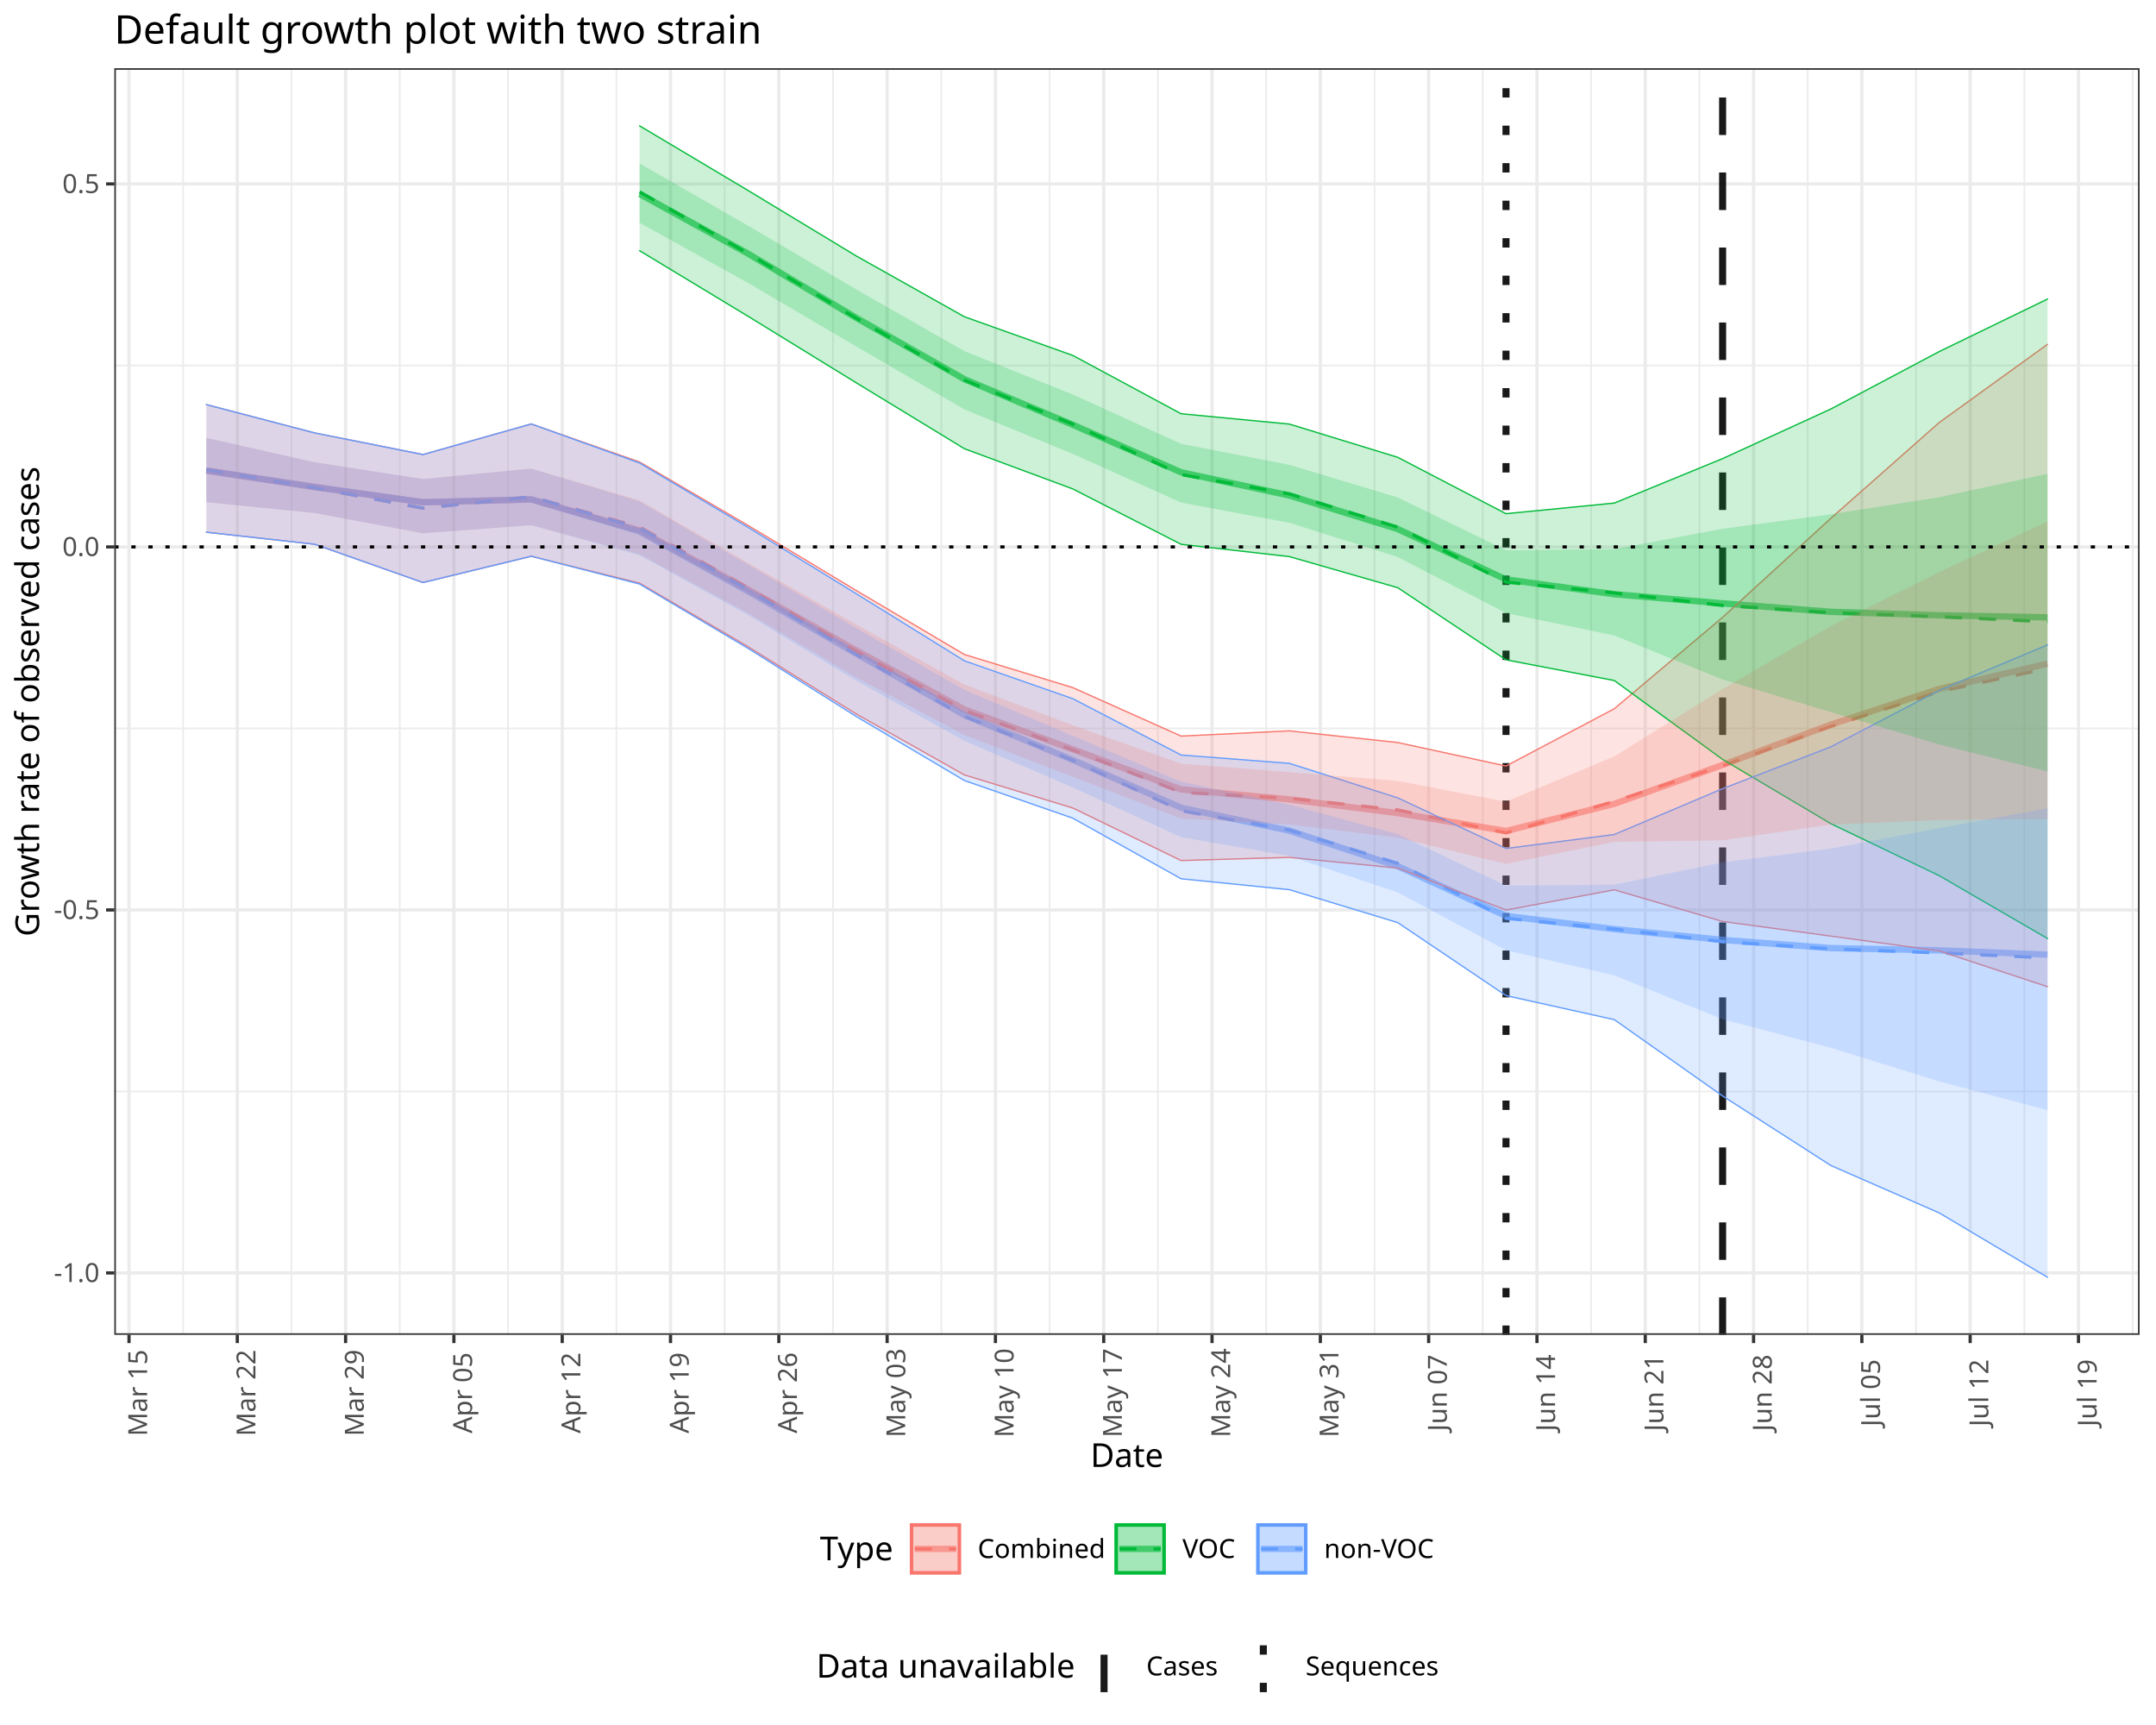
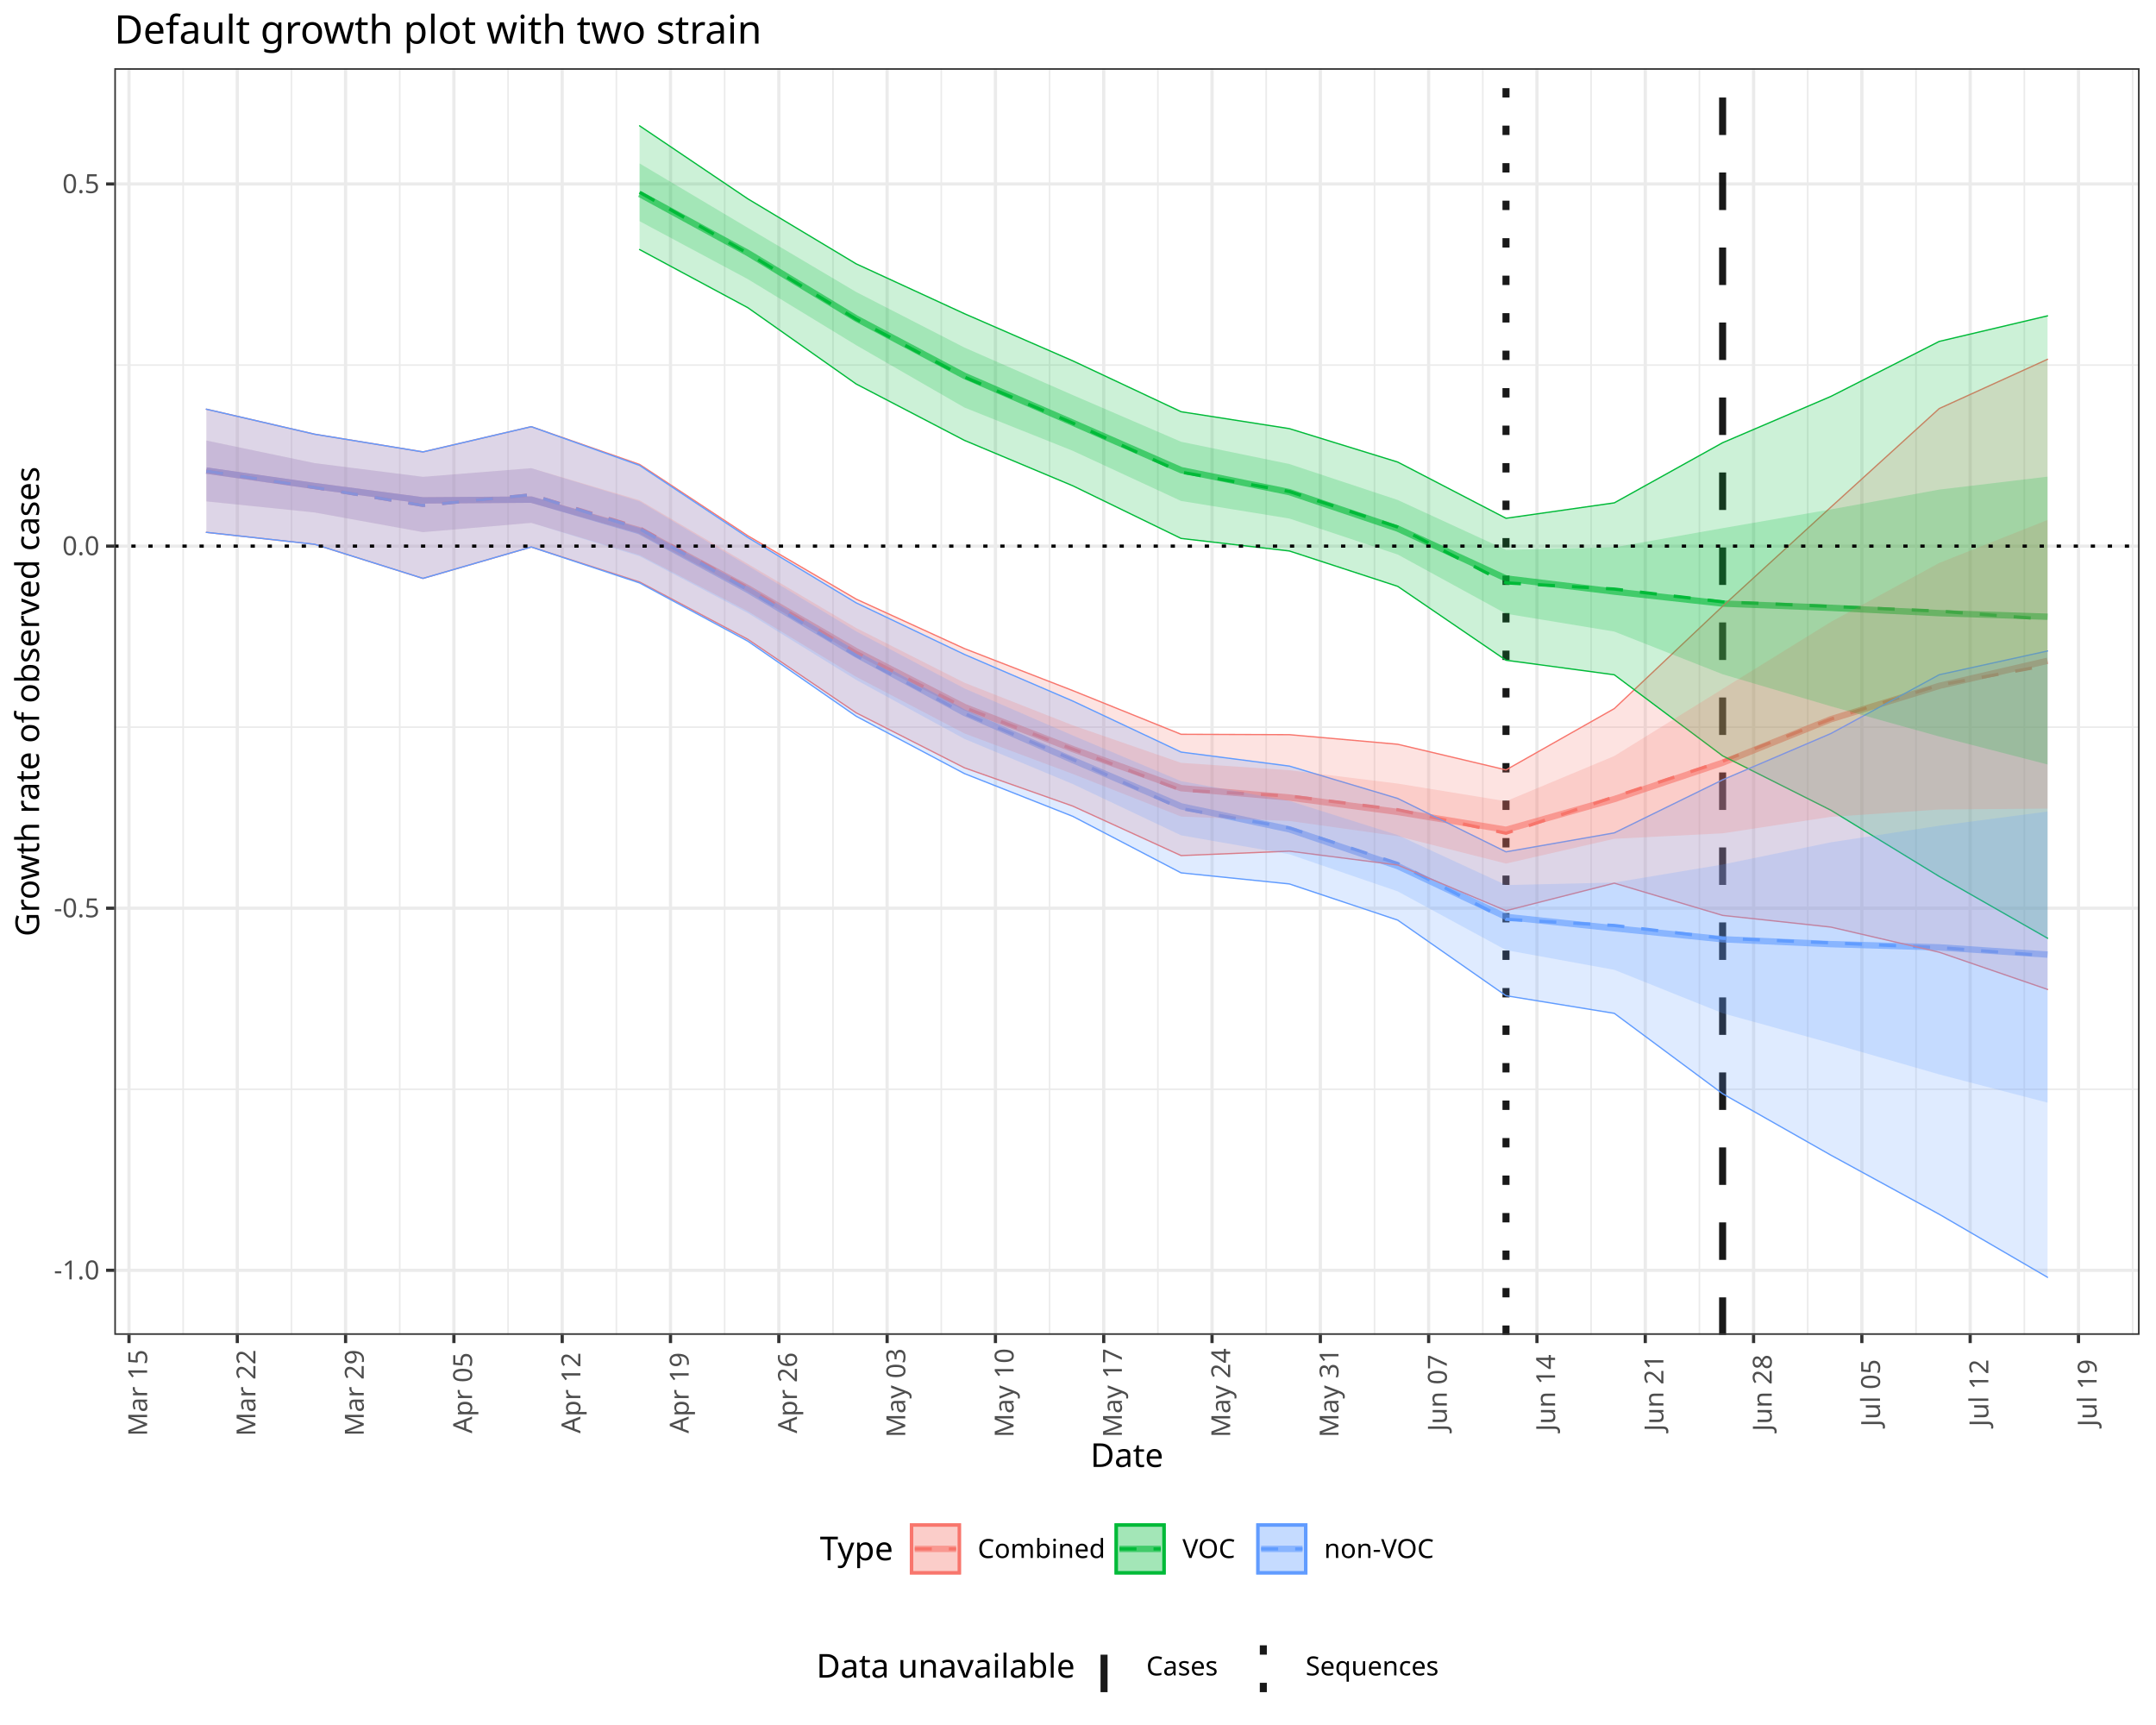
<svg xmlns="http://www.w3.org/2000/svg" class="svglite" data-engine-version="2.0" width="720.00pt" height="576.00pt" viewBox="0 0 720.00 576.00">
  <defs>
    <style type="text/css">
    .svglite line, .svglite polyline, .svglite polygon, .svglite path, .svglite rect, .svglite circle {
      fill: none;
      stroke: #000000;
      stroke-linecap: round;
      stroke-linejoin: round;
      stroke-miterlimit: 10.00;
    }
  </style>
  </defs>
  <rect width="100%" height="100%" style="stroke: none; fill: #FFFFFF;" />
  <defs>
    <clipPath id="cpMC4wMHw3MjAuMDB8MC4wMHw1NzYuMDA=">
      <rect x="0.00" y="0.00" width="720.00" height="576.00" />
    </clipPath>
  </defs>
  <g clip-path="url(#cpMC4wMHw3MjAuMDB8MC4wMHw1NzYuMDA=)">
    <rect x="0.00" y="0.00" width="720.00" height="576.00" style="stroke-width: 1.07; stroke: #FFFFFF; fill: #FFFFFF;" />
  </g>
  <defs>
    <clipPath id="cpMzguMTd8NzE0LjUyfDIyLjc4fDQ0NS43Mw==">
      <rect x="38.17" y="22.78" width="676.35" height="422.95" />
    </clipPath>
  </defs>
  <g clip-path="url(#cpMzguMTd8NzE0LjUyfDIyLjc4fDQ0NS43Mw==)">
    <rect x="38.17" y="22.78" width="676.35" height="422.95" style="stroke-width: 1.07; stroke: none; fill: #FFFFFF;" />
-     <polyline points="38.17,364.45 714.52,364.45 " style="stroke-width: 0.53; stroke: #EBEBEB; stroke-linecap: butt;" />
-     <polyline points="38.17,243.23 714.52,243.23 " style="stroke-width: 0.53; stroke: #EBEBEB; stroke-linecap: butt;" />
-     <polyline points="38.17,122.02 714.52,122.02 " style="stroke-width: 0.53; stroke: #EBEBEB; stroke-linecap: butt;" />
+     <polyline points="38.17,363.72 714.52,363.72 " style="stroke-width: 0.53; stroke: #EBEBEB; stroke-linecap: butt;" />
+     <polyline points="38.17,242.80 714.52,242.80 " style="stroke-width: 0.53; stroke: #EBEBEB; stroke-linecap: butt;" />
+     <polyline points="38.17,121.89 714.52,121.89 " style="stroke-width: 0.53; stroke: #EBEBEB; stroke-linecap: butt;" />
    <polyline points="61.16,445.73 61.16,22.78 " style="stroke-width: 0.53; stroke: #EBEBEB; stroke-linecap: butt;" />
    <polyline points="97.33,445.73 97.33,22.78 " style="stroke-width: 0.53; stroke: #EBEBEB; stroke-linecap: butt;" />
    <polyline points="133.50,445.73 133.50,22.78 " style="stroke-width: 0.53; stroke: #EBEBEB; stroke-linecap: butt;" />
    <polyline points="169.67,445.73 169.67,22.78 " style="stroke-width: 0.53; stroke: #EBEBEB; stroke-linecap: butt;" />
    <polyline points="205.84,445.73 205.84,22.78 " style="stroke-width: 0.53; stroke: #EBEBEB; stroke-linecap: butt;" />
    <polyline points="242.00,445.73 242.00,22.78 " style="stroke-width: 0.53; stroke: #EBEBEB; stroke-linecap: butt;" />
    <polyline points="278.17,445.73 278.17,22.78 " style="stroke-width: 0.53; stroke: #EBEBEB; stroke-linecap: butt;" />
    <polyline points="314.34,445.73 314.34,22.78 " style="stroke-width: 0.53; stroke: #EBEBEB; stroke-linecap: butt;" />
    <polyline points="350.51,445.73 350.51,22.78 " style="stroke-width: 0.53; stroke: #EBEBEB; stroke-linecap: butt;" />
    <polyline points="386.68,445.73 386.68,22.78 " style="stroke-width: 0.53; stroke: #EBEBEB; stroke-linecap: butt;" />
    <polyline points="422.85,445.73 422.85,22.78 " style="stroke-width: 0.53; stroke: #EBEBEB; stroke-linecap: butt;" />
    <polyline points="459.02,445.73 459.02,22.78 " style="stroke-width: 0.53; stroke: #EBEBEB; stroke-linecap: butt;" />
    <polyline points="495.18,445.73 495.18,22.78 " style="stroke-width: 0.53; stroke: #EBEBEB; stroke-linecap: butt;" />
    <polyline points="531.35,445.73 531.35,22.78 " style="stroke-width: 0.53; stroke: #EBEBEB; stroke-linecap: butt;" />
    <polyline points="567.52,445.73 567.52,22.78 " style="stroke-width: 0.53; stroke: #EBEBEB; stroke-linecap: butt;" />
    <polyline points="603.69,445.73 603.69,22.78 " style="stroke-width: 0.53; stroke: #EBEBEB; stroke-linecap: butt;" />
    <polyline points="639.86,445.73 639.86,22.78 " style="stroke-width: 0.53; stroke: #EBEBEB; stroke-linecap: butt;" />
    <polyline points="676.03,445.73 676.03,22.78 " style="stroke-width: 0.53; stroke: #EBEBEB; stroke-linecap: butt;" />
    <polyline points="712.20,445.73 712.20,22.78 " style="stroke-width: 0.53; stroke: #EBEBEB; stroke-linecap: butt;" />
-     <polyline points="38.17,425.05 714.52,425.05 " style="stroke-width: 1.07; stroke: #EBEBEB; stroke-linecap: butt;" />
-     <polyline points="38.17,303.84 714.52,303.84 " style="stroke-width: 1.07; stroke: #EBEBEB; stroke-linecap: butt;" />
-     <polyline points="38.17,182.62 714.52,182.62 " style="stroke-width: 1.07; stroke: #EBEBEB; stroke-linecap: butt;" />
-     <polyline points="38.17,61.41 714.52,61.41 " style="stroke-width: 1.07; stroke: #EBEBEB; stroke-linecap: butt;" />
+     <polyline points="38.17,424.17 714.52,424.17 " style="stroke-width: 1.07; stroke: #EBEBEB; stroke-linecap: butt;" />
+     <polyline points="38.17,303.26 714.52,303.26 " style="stroke-width: 1.07; stroke: #EBEBEB; stroke-linecap: butt;" />
+     <polyline points="38.17,182.35 714.52,182.35 " style="stroke-width: 1.07; stroke: #EBEBEB; stroke-linecap: butt;" />
+     <polyline points="38.17,61.43 714.52,61.43 " style="stroke-width: 1.07; stroke: #EBEBEB; stroke-linecap: butt;" />
    <polyline points="43.08,445.73 43.08,22.78 " style="stroke-width: 1.07; stroke: #EBEBEB; stroke-linecap: butt;" />
    <polyline points="79.25,445.73 79.25,22.78 " style="stroke-width: 1.07; stroke: #EBEBEB; stroke-linecap: butt;" />
    <polyline points="115.41,445.73 115.41,22.78 " style="stroke-width: 1.07; stroke: #EBEBEB; stroke-linecap: butt;" />
    <polyline points="151.58,445.73 151.58,22.78 " style="stroke-width: 1.07; stroke: #EBEBEB; stroke-linecap: butt;" />
    <polyline points="187.75,445.73 187.75,22.78 " style="stroke-width: 1.07; stroke: #EBEBEB; stroke-linecap: butt;" />
    <polyline points="223.92,445.73 223.92,22.78 " style="stroke-width: 1.07; stroke: #EBEBEB; stroke-linecap: butt;" />
    <polyline points="260.09,445.73 260.09,22.78 " style="stroke-width: 1.07; stroke: #EBEBEB; stroke-linecap: butt;" />
    <polyline points="296.26,445.73 296.26,22.78 " style="stroke-width: 1.07; stroke: #EBEBEB; stroke-linecap: butt;" />
    <polyline points="332.43,445.73 332.43,22.78 " style="stroke-width: 1.07; stroke: #EBEBEB; stroke-linecap: butt;" />
    <polyline points="368.59,445.73 368.59,22.78 " style="stroke-width: 1.07; stroke: #EBEBEB; stroke-linecap: butt;" />
    <polyline points="404.76,445.73 404.76,22.78 " style="stroke-width: 1.07; stroke: #EBEBEB; stroke-linecap: butt;" />
    <polyline points="440.93,445.73 440.93,22.78 " style="stroke-width: 1.07; stroke: #EBEBEB; stroke-linecap: butt;" />
    <polyline points="477.10,445.73 477.10,22.78 " style="stroke-width: 1.07; stroke: #EBEBEB; stroke-linecap: butt;" />
    <polyline points="513.27,445.73 513.27,22.78 " style="stroke-width: 1.07; stroke: #EBEBEB; stroke-linecap: butt;" />
    <polyline points="549.44,445.73 549.44,22.78 " style="stroke-width: 1.07; stroke: #EBEBEB; stroke-linecap: butt;" />
    <polyline points="585.61,445.73 585.61,22.78 " style="stroke-width: 1.07; stroke: #EBEBEB; stroke-linecap: butt;" />
    <polyline points="621.77,445.73 621.77,22.78 " style="stroke-width: 1.07; stroke: #EBEBEB; stroke-linecap: butt;" />
    <polyline points="657.94,445.73 657.94,22.78 " style="stroke-width: 1.07; stroke: #EBEBEB; stroke-linecap: butt;" />
    <polyline points="694.11,445.73 694.11,22.78 " style="stroke-width: 1.07; stroke: #EBEBEB; stroke-linecap: butt;" />
    <line x1="575.27" y1="445.73" x2="575.27" y2="22.78" style="stroke-width: 2.35; stroke: #000000; stroke-opacity: 0.90; stroke-dasharray: 12.52,12.52; stroke-linecap: butt;" />
    <line x1="502.93" y1="445.73" x2="502.93" y2="22.78" style="stroke-width: 2.35; stroke: #000000; stroke-opacity: 0.90; stroke-dasharray: 3.13,9.39; stroke-linecap: butt;" />
-     <polyline points="68.91,157.14 105.08,162.62 141.25,167.72 177.42,166.75 213.59,177.13 249.75,196.79 285.92,217.15 322.09,236.90 358.26,250.22 394.43,263.60 430.60,266.93 466.77,271.51 502.93,277.48 539.10,268.42 575.27,255.42 611.44,241.95 647.61,230.04 683.78,221.61 " style="stroke-width: 2.13; stroke: #F8766D; stroke-opacity: 0.60; stroke-linecap: butt;" />
-     <polyline points="213.59,64.76 249.75,84.67 285.92,106.12 322.09,126.63 358.26,141.85 394.43,157.71 430.60,165.45 466.77,176.65 502.93,193.48 539.10,198.43 575.27,201.47 611.44,204.30 647.61,205.46 683.78,206.15 " style="stroke-width: 2.13; stroke: #00BA38; stroke-opacity: 0.60; stroke-linecap: butt;" />
-     <polyline points="68.91,157.14 105.08,162.62 141.25,167.72 177.42,166.75 213.59,177.47 249.75,197.41 285.92,218.26 322.09,238.81 358.26,253.76 394.43,269.71 430.60,277.39 466.77,289.24 502.93,305.85 539.10,310.25 575.27,313.85 611.44,316.59 647.61,317.33 683.78,318.77 " style="stroke-width: 2.13; stroke: #619CFF; stroke-opacity: 0.60; stroke-linecap: butt;" />
-     <polyline points="68.91,156.86 105.08,162.89 141.25,169.67 177.42,165.89 213.59,176.00 249.75,196.27 285.92,217.42 322.09,237.25 358.26,250.42 394.43,264.59 430.60,266.56 466.77,270.45 502.93,278.11 539.10,267.60 575.27,255.71 611.44,242.54 647.61,230.96 683.78,223.20 " style="stroke-width: 1.07; stroke: #F8766D; stroke-dasharray: 5.69,5.69; stroke-linecap: butt;" />
-     <polyline points="213.59,64.08 249.75,84.62 285.92,106.25 322.09,126.95 358.26,141.64 394.43,158.47 430.60,164.93 466.77,176.03 502.93,194.39 539.10,197.99 575.27,202.17 611.44,204.58 647.61,205.93 683.78,207.61 " style="stroke-width: 1.07; stroke: #00BA38; stroke-dasharray: 5.69,5.69; stroke-linecap: butt;" />
-     <polyline points="68.91,156.86 105.08,162.89 141.25,169.67 177.42,165.89 213.59,176.33 249.75,196.88 285.92,218.51 322.09,239.20 358.26,253.90 394.43,270.72 430.60,277.18 466.77,288.29 502.93,306.64 539.10,310.24 575.27,314.43 611.44,316.84 647.61,318.19 683.78,319.87 " style="stroke-width: 1.07; stroke: #619CFF; stroke-dasharray: 5.69,5.69; stroke-linecap: butt;" />
-     <polygon points="68.91,135.10 105.08,144.56 141.25,151.78 177.42,141.56 213.59,154.27 249.75,175.41 285.92,197.17 322.09,218.56 358.26,229.60 394.43,245.79 430.60,244.05 466.77,247.94 502.93,255.78 539.10,236.65 575.27,206.13 611.44,173.05 647.61,141.08 683.78,114.96 683.78,329.47 647.61,317.53 611.44,312.58 575.27,307.69 539.10,297.12 502.93,303.88 466.77,289.87 430.60,286.29 394.43,287.34 358.26,269.81 322.09,258.77 285.92,238.39 249.75,215.90 213.59,194.72 177.42,185.74 141.25,194.52 105.08,181.73 68.91,177.72 " style="stroke-width: 0.00; stroke: none; fill: #F8766D; fill-opacity: 0.20;" />
-     <polyline points="68.91,135.10 105.08,144.56 141.25,151.78 177.42,141.56 213.59,154.27 249.75,175.41 285.92,197.17 322.09,218.56 358.26,229.60 394.43,245.79 430.60,244.05 466.77,247.94 502.93,255.78 539.10,236.65 575.27,206.13 611.44,173.05 647.61,141.08 683.78,114.96 " style="stroke-width: 0.43; stroke: #F8766D;" />
-     <polyline points="683.78,329.47 647.61,317.53 611.44,312.58 575.27,307.69 539.10,297.12 502.93,303.88 466.77,289.87 430.60,286.29 394.43,287.34 358.26,269.81 322.09,258.77 285.92,238.39 249.75,215.90 213.59,194.72 177.42,185.74 141.25,194.52 105.08,181.73 68.91,177.72 " style="stroke-width: 0.43; stroke: #F8766D;" />
-     <polygon points="213.59,42.01 249.75,63.56 285.92,85.45 322.09,105.78 358.26,118.68 394.43,138.15 430.60,141.61 466.77,152.70 502.93,171.53 539.10,167.98 575.27,153.13 611.44,136.56 647.61,117.39 683.78,99.85 683.78,313.39 647.61,292.40 611.44,275.05 575.27,253.58 539.10,227.24 502.93,220.33 466.77,196.24 430.60,185.86 394.43,181.75 358.26,163.26 322.09,149.84 285.92,127.80 249.75,105.57 213.59,83.71 " style="stroke-width: 0.00; stroke: none; fill: #00BA38; fill-opacity: 0.20;" />
-     <polyline points="213.59,42.01 249.75,63.56 285.92,85.45 322.09,105.78 358.26,118.68 394.43,138.15 430.60,141.61 466.77,152.70 502.93,171.53 539.10,167.98 575.27,153.13 611.44,136.56 647.61,117.39 683.78,99.85 " style="stroke-width: 0.43; stroke: #00BA38;" />
-     <polyline points="683.78,313.39 647.61,292.40 611.44,275.05 575.27,253.58 539.10,227.24 502.93,220.33 466.77,196.24 430.60,185.86 394.43,181.75 358.26,163.26 322.09,149.84 285.92,127.80 249.75,105.57 213.59,83.71 " style="stroke-width: 0.43; stroke: #00BA38;" />
-     <polygon points="68.91,135.10 105.08,144.56 141.25,151.78 177.42,141.56 213.59,154.61 249.75,176.05 285.92,198.24 322.09,220.67 358.26,233.30 394.43,252.11 430.60,254.90 466.77,266.42 502.93,283.32 539.10,278.65 575.27,263.35 611.44,249.37 647.61,230.50 683.78,215.33 683.78,426.51 647.61,405.01 611.44,389.19 575.27,365.96 539.10,340.48 502.93,332.44 466.77,308.07 430.60,297.08 394.43,293.43 358.26,273.20 322.09,260.64 285.92,239.23 249.75,216.45 213.59,195.02 177.42,185.74 141.25,194.52 105.08,181.73 68.91,177.72 " style="stroke-width: 0.00; stroke: none; fill: #619CFF; fill-opacity: 0.20;" />
-     <polyline points="68.91,135.10 105.08,144.56 141.25,151.78 177.42,141.56 213.59,154.61 249.75,176.05 285.92,198.24 322.09,220.67 358.26,233.30 394.43,252.11 430.60,254.90 466.77,266.42 502.93,283.32 539.10,278.65 575.27,263.35 611.44,249.37 647.61,230.50 683.78,215.33 " style="stroke-width: 0.43; stroke: #619CFF;" />
-     <polyline points="683.78,426.51 647.61,405.01 611.44,389.19 575.27,365.96 539.10,340.48 502.93,332.44 466.77,308.07 430.60,297.08 394.43,293.43 358.26,273.20 322.09,260.64 285.92,239.23 249.75,216.45 213.59,195.02 177.42,185.74 141.25,194.52 105.08,181.73 68.91,177.72 " style="stroke-width: 0.43; stroke: #619CFF;" />
-     <polygon points="68.91,146.19 105.08,154.36 141.25,159.94 177.42,156.45 213.59,167.07 249.75,187.90 285.92,208.52 322.09,228.58 358.26,242.16 394.43,254.98 430.60,257.82 466.77,260.77 502.93,267.70 539.10,252.58 575.27,230.08 611.44,209.03 647.61,191.03 683.78,174.06 683.78,273.52 647.61,273.80 611.44,275.34 575.27,280.60 539.10,281.11 502.93,288.47 466.77,279.74 430.60,275.30 394.43,273.37 358.26,259.40 322.09,245.47 285.92,226.22 249.75,204.74 213.59,185.09 177.42,175.39 141.25,178.08 105.08,171.31 68.91,167.69 " style="stroke-width: 0.00; stroke: none; fill: #F8766D; fill-opacity: 0.20;" />
-     <polyline points="68.91,146.19 105.08,154.36 141.25,159.94 177.42,156.45 213.59,167.07 249.75,187.90 285.92,208.52 322.09,228.58 358.26,242.16 394.43,254.98 430.60,257.82 466.77,260.77 502.93,267.70 539.10,252.58 575.27,230.08 611.44,209.03 647.61,191.03 683.78,174.06 " style="stroke-width: 1.07; stroke: none;" />
-     <polyline points="683.78,273.52 647.61,273.80 611.44,275.34 575.27,280.60 539.10,281.11 502.93,288.47 466.77,279.74 430.60,275.30 394.43,273.37 358.26,259.40 322.09,245.47 285.92,226.22 249.75,204.74 213.59,185.09 177.42,175.39 141.25,178.08 105.08,171.31 68.91,167.69 " style="stroke-width: 1.07; stroke: none;" />
-     <polygon points="213.59,54.59 249.75,75.32 285.92,96.64 322.09,117.26 358.26,131.74 394.43,148.21 430.60,155.22 466.77,166.11 502.93,183.72 539.10,183.39 575.27,176.55 611.44,171.73 647.61,166.03 683.78,158.23 683.78,257.60 647.61,248.60 611.44,237.80 575.27,226.89 539.10,212.18 502.93,204.71 466.77,185.99 430.60,174.56 394.43,167.80 358.26,151.55 322.09,136.70 285.92,115.67 249.75,94.43 213.59,74.39 " style="stroke-width: 0.00; stroke: none; fill: #00BA38; fill-opacity: 0.20;" />
-     <polyline points="213.59,54.59 249.75,75.32 285.92,96.64 322.09,117.26 358.26,131.74 394.43,148.21 430.60,155.22 466.77,166.11 502.93,183.72 539.10,183.39 575.27,176.55 611.44,171.73 647.61,166.03 683.78,158.23 " style="stroke-width: 1.07; stroke: none;" />
-     <polyline points="683.78,257.60 647.61,248.60 611.44,237.80 575.27,226.89 539.10,212.18 502.93,204.71 466.77,185.99 430.60,174.56 394.43,167.80 358.26,151.55 322.09,136.70 285.92,115.67 249.75,94.43 213.59,74.39 " style="stroke-width: 1.07; stroke: none;" />
-     <polygon points="68.91,146.19 105.08,154.36 141.25,159.94 177.42,156.45 213.59,167.44 249.75,188.50 285.92,209.73 322.09,230.37 358.26,245.67 394.43,261.02 430.60,268.71 466.77,278.51 502.93,295.70 539.10,295.40 575.27,287.94 611.44,283.32 647.61,276.53 683.78,269.86 683.78,370.69 647.61,361.08 611.44,349.87 575.27,340.32 539.10,325.67 502.93,317.28 466.77,297.97 430.60,285.85 394.43,279.56 358.26,262.98 322.09,247.41 285.92,227.29 249.75,205.35 213.59,185.43 177.42,175.39 141.25,178.08 105.08,171.31 68.91,167.69 " style="stroke-width: 0.00; stroke: none; fill: #619CFF; fill-opacity: 0.20;" />
-     <polyline points="68.91,146.19 105.08,154.36 141.25,159.94 177.42,156.45 213.59,167.44 249.75,188.50 285.92,209.73 322.09,230.37 358.26,245.67 394.43,261.02 430.60,268.71 466.77,278.51 502.93,295.70 539.10,295.40 575.27,287.94 611.44,283.32 647.61,276.53 683.78,269.86 " style="stroke-width: 1.07; stroke: none;" />
-     <polyline points="683.78,370.69 647.61,361.08 611.44,349.87 575.27,340.32 539.10,325.67 502.93,317.28 466.77,297.97 430.60,285.85 394.43,279.56 358.26,262.98 322.09,247.41 285.92,227.29 249.75,205.35 213.59,185.43 177.42,175.39 141.25,178.08 105.08,171.31 68.91,167.69 " style="stroke-width: 1.07; stroke: none;" />
-     <line x1="38.17" y1="182.62" x2="714.52" y2="182.62" style="stroke-width: 1.07; stroke-dasharray: 1.42,4.27; stroke-linecap: butt;" />
+     <polyline points="68.91,157.13 105.08,162.30 141.25,167.09 177.42,166.83 213.59,177.05 249.75,196.40 285.92,217.47 322.09,236.08 358.26,250.13 394.43,263.18 430.60,266.31 466.77,271.12 502.93,277.08 539.10,266.83 575.27,254.68 611.44,240.14 647.61,229.02 683.78,220.64 " style="stroke-width: 2.13; stroke: #F8766D; stroke-opacity: 0.60; stroke-linecap: butt;" />
+     <polyline points="213.59,64.77 249.75,84.47 285.92,106.34 322.09,125.50 358.26,141.15 394.43,156.98 430.60,164.32 466.77,176.50 502.93,193.16 539.10,197.55 575.27,201.54 611.44,202.96 647.61,204.74 683.78,205.93 " style="stroke-width: 2.13; stroke: #00BA38; stroke-opacity: 0.60; stroke-linecap: butt;" />
+     <polyline points="68.91,157.13 105.08,162.30 141.25,167.09 177.42,166.83 213.59,177.37 249.75,196.99 285.92,218.50 322.09,238.03 358.26,253.79 394.43,269.25 430.60,276.93 466.77,289.19 502.93,306.16 539.10,309.97 575.27,313.63 611.44,315.26 647.61,316.34 683.78,318.75 " style="stroke-width: 2.13; stroke: #619CFF; stroke-opacity: 0.60; stroke-linecap: butt;" />
+     <polyline points="68.91,157.30 105.08,162.76 141.25,168.75 177.42,165.24 213.59,176.21 249.75,196.34 285.92,217.82 322.09,236.29 358.26,250.14 394.43,263.84 430.60,265.79 466.77,270.38 502.93,278.24 539.10,266.07 575.27,254.18 611.44,240.10 647.61,228.77 683.78,222.11 " style="stroke-width: 1.07; stroke: #F8766D; stroke-dasharray: 5.69,5.69; stroke-linecap: butt;" />
+     <polyline points="213.59,64.21 249.75,84.60 285.92,106.57 322.09,125.89 358.26,141.28 394.43,157.65 430.60,164.13 466.77,175.99 502.93,194.63 539.10,196.69 575.27,200.97 611.44,202.50 647.61,204.07 683.78,206.78 " style="stroke-width: 1.07; stroke: #00BA38; stroke-dasharray: 5.69,5.69; stroke-linecap: butt;" />
+     <polyline points="68.91,157.30 105.08,162.76 141.25,168.75 177.42,165.24 213.59,176.55 249.75,196.94 285.92,218.91 322.09,238.24 358.26,253.63 394.43,269.99 430.60,276.47 466.77,288.33 502.93,306.97 539.10,309.03 575.27,313.31 611.44,314.84 647.61,316.41 683.78,319.12 " style="stroke-width: 1.07; stroke: #619CFF; stroke-dasharray: 5.69,5.69; stroke-linecap: butt;" />
+     <polygon points="68.91,136.63 105.08,144.99 141.25,150.90 177.42,142.47 213.59,155.08 249.75,178.91 285.92,200.05 322.09,216.58 358.26,230.60 394.43,245.19 430.60,245.32 466.77,248.52 502.93,257.08 539.10,236.61 575.27,202.43 611.44,169.33 647.61,136.42 683.78,119.97 683.78,330.38 647.61,317.96 611.44,309.57 575.27,305.66 539.10,294.90 502.93,304.09 466.77,288.85 430.60,284.21 394.43,285.69 358.26,269.17 322.09,256.39 285.92,238.02 249.75,213.48 213.59,194.33 177.42,182.65 141.25,193.14 105.08,181.75 68.91,177.76 " style="stroke-width: 0.00; stroke: none; fill: #F8766D; fill-opacity: 0.20;" />
+     <polyline points="68.91,136.63 105.08,144.99 141.25,150.90 177.42,142.47 213.59,155.08 249.75,178.91 285.92,200.05 322.09,216.58 358.26,230.60 394.43,245.19 430.60,245.32 466.77,248.52 502.93,257.08 539.10,236.61 575.27,202.43 611.44,169.33 647.61,136.42 683.78,119.97 " style="stroke-width: 0.43; stroke: #F8766D;" />
+     <polyline points="683.78,330.38 647.61,317.96 611.44,309.57 575.27,305.66 539.10,294.90 502.93,304.09 466.77,288.85 430.60,284.21 394.43,285.69 358.26,269.17 322.09,256.39 285.92,238.02 249.75,213.48 213.59,194.33 177.42,182.65 141.25,193.14 105.08,181.75 68.91,177.76 " style="stroke-width: 0.43; stroke: #F8766D;" />
+     <polygon points="213.59,42.01 249.75,66.40 285.92,88.10 322.09,104.75 358.26,120.49 394.43,137.48 430.60,143.13 466.77,154.29 502.93,173.06 539.10,167.91 575.27,147.83 611.44,132.36 647.61,114.00 683.78,105.46 683.78,313.29 647.61,292.65 611.44,270.55 575.27,252.38 539.10,225.32 502.93,220.46 466.77,195.79 430.60,183.98 394.43,179.79 358.26,162.21 322.09,147.05 285.92,128.22 249.75,102.75 213.59,83.33 " style="stroke-width: 0.00; stroke: none; fill: #00BA38; fill-opacity: 0.20;" />
+     <polyline points="213.59,42.01 249.75,66.40 285.92,88.10 322.09,104.75 358.26,120.49 394.43,137.48 430.60,143.13 466.77,154.29 502.93,173.06 539.10,167.91 575.27,147.83 611.44,132.36 647.61,114.00 683.78,105.46 " style="stroke-width: 0.43; stroke: #00BA38;" />
+     <polyline points="683.78,313.29 647.61,292.65 611.44,270.55 575.27,252.38 539.10,225.32 502.93,220.46 466.77,195.79 430.60,183.98 394.43,179.79 358.26,162.21 322.09,147.05 285.92,128.22 249.75,102.75 213.59,83.33 " style="stroke-width: 0.43; stroke: #00BA38;" />
+     <polygon points="68.91,136.63 105.08,144.99 141.25,150.90 177.42,142.47 213.59,155.41 249.75,179.48 285.92,201.30 322.09,218.53 358.26,234.09 394.43,251.13 430.60,255.81 466.77,266.61 502.93,284.44 539.10,278.11 575.27,260.39 611.44,244.93 647.61,225.30 683.78,217.37 683.78,426.51 647.61,405.46 611.44,385.73 575.27,365.21 539.10,338.37 502.93,332.48 466.77,307.24 430.60,295.16 394.43,291.46 358.26,272.59 322.09,258.32 285.92,239.16 249.75,214.10 213.59,194.65 177.42,182.65 141.25,193.14 105.08,181.75 68.91,177.76 " style="stroke-width: 0.00; stroke: none; fill: #619CFF; fill-opacity: 0.20;" />
+     <polyline points="68.91,136.63 105.08,144.99 141.25,150.90 177.42,142.47 213.59,155.41 249.75,179.48 285.92,201.30 322.09,218.53 358.26,234.09 394.43,251.13 430.60,255.81 466.77,266.61 502.93,284.44 539.10,278.11 575.27,260.39 611.44,244.93 647.61,225.30 683.78,217.37 " style="stroke-width: 0.43; stroke: #619CFF;" />
+     <polyline points="683.78,426.51 647.61,405.46 611.44,385.73 575.27,365.21 539.10,338.37 502.93,332.48 466.77,307.24 430.60,295.16 394.43,291.46 358.26,272.59 322.09,258.32 285.92,239.16 249.75,214.10 213.59,194.65 177.42,182.65 141.25,193.14 105.08,181.75 68.91,177.76 " style="stroke-width: 0.43; stroke: #619CFF;" />
+     <polygon points="68.91,147.10 105.08,154.65 141.25,159.22 177.42,156.33 213.59,167.04 249.75,188.29 285.92,209.69 322.09,227.97 358.26,242.19 394.43,254.72 430.60,257.19 466.77,261.65 502.93,267.54 539.10,252.44 575.27,230.03 611.44,207.64 647.61,187.97 683.78,173.62 683.78,270.00 647.61,270.31 611.44,272.75 575.27,278.26 539.10,280.08 502.93,288.36 466.77,279.21 430.60,274.14 394.43,272.66 358.26,258.44 322.09,244.92 285.92,225.99 249.75,204.13 213.59,185.38 177.42,174.59 141.25,177.69 105.08,171.12 68.91,167.42 " style="stroke-width: 0.00; stroke: none; fill: #F8766D; fill-opacity: 0.20;" />
+     <polyline points="68.91,147.10 105.08,154.65 141.25,159.22 177.42,156.33 213.59,167.04 249.75,188.29 285.92,209.69 322.09,227.97 358.26,242.19 394.43,254.72 430.60,257.19 466.77,261.65 502.93,267.54 539.10,252.44 575.27,230.03 611.44,207.64 647.61,187.97 683.78,173.62 " style="stroke-width: 1.07; stroke: none;" />
+     <polyline points="683.78,270.00 647.61,270.31 611.44,272.75 575.27,278.26 539.10,280.08 502.93,288.36 466.77,279.21 430.60,274.14 394.43,272.66 358.26,258.44 322.09,244.92 285.92,225.99 249.75,204.13 213.59,185.38 177.42,174.59 141.25,177.69 105.08,171.12 68.91,167.42 " style="stroke-width: 1.07; stroke: none;" />
+     <polygon points="213.59,54.57 249.75,76.08 285.92,97.50 322.09,116.06 358.26,131.92 394.43,147.51 430.60,154.95 466.77,166.95 502.93,183.59 539.10,182.75 575.27,176.36 611.44,170.09 647.61,163.48 683.78,159.16 683.78,255.27 647.61,245.93 611.44,235.84 575.27,225.14 539.10,210.89 502.93,204.93 466.77,185.16 430.60,173.15 394.43,167.28 358.26,150.53 322.09,136.09 285.92,115.26 249.75,93.21 213.59,73.86 " style="stroke-width: 0.00; stroke: none; fill: #00BA38; fill-opacity: 0.20;" />
+     <polyline points="213.59,54.57 249.75,76.08 285.92,97.50 322.09,116.06 358.26,131.92 394.43,147.51 430.60,154.95 466.77,166.95 502.93,183.59 539.10,182.75 575.27,176.36 611.44,170.09 647.61,163.48 683.78,159.16 " style="stroke-width: 1.07; stroke: none;" />
+     <polyline points="683.78,255.27 647.61,245.93 611.44,235.84 575.27,225.14 539.10,210.89 502.93,204.93 466.77,185.16 430.60,173.15 394.43,167.28 358.26,150.53 322.09,136.09 285.92,115.26 249.75,93.21 213.59,73.86 " style="stroke-width: 1.07; stroke: none;" />
+     <polygon points="68.91,147.10 105.08,154.65 141.25,159.22 177.42,156.33 213.59,167.40 249.75,188.90 285.92,210.82 322.09,229.89 358.26,245.58 394.43,260.84 430.60,267.42 466.77,278.84 502.93,295.53 539.10,294.69 575.27,288.67 611.44,281.25 647.61,275.72 683.78,270.98 683.78,368.19 647.61,358.76 611.44,348.34 575.27,338.33 539.10,323.84 502.93,317.25 466.77,297.64 430.60,285.25 394.43,278.93 358.26,261.80 322.09,246.74 285.92,227.03 249.75,204.70 213.59,185.73 177.42,174.59 141.25,177.69 105.08,171.12 68.91,167.42 " style="stroke-width: 0.00; stroke: none; fill: #619CFF; fill-opacity: 0.20;" />
+     <polyline points="68.91,147.10 105.08,154.65 141.25,159.22 177.42,156.33 213.59,167.40 249.75,188.90 285.92,210.82 322.09,229.89 358.26,245.58 394.43,260.84 430.60,267.42 466.77,278.84 502.93,295.53 539.10,294.69 575.27,288.67 611.44,281.25 647.61,275.72 683.78,270.98 " style="stroke-width: 1.07; stroke: none;" />
+     <polyline points="683.78,368.19 647.61,358.76 611.44,348.34 575.27,338.33 539.10,323.84 502.93,317.25 466.77,297.64 430.60,285.25 394.43,278.93 358.26,261.80 322.09,246.74 285.92,227.03 249.75,204.70 213.59,185.73 177.42,174.59 141.25,177.69 105.08,171.12 68.91,167.42 " style="stroke-width: 1.07; stroke: none;" />
+     <line x1="38.17" y1="182.35" x2="714.52" y2="182.35" style="stroke-width: 1.07; stroke-dasharray: 1.42,4.27; stroke-linecap: butt;" />
    <rect x="38.17" y="22.78" width="676.35" height="422.95" style="stroke-width: 1.07; stroke: #333333;" />
  </g>
  <g clip-path="url(#cpMC4wMHw3MjAuMDB8MC4wMHw1NzYuMDA=)">
-     <text x="33.24" y="428.08" text-anchor="end" style="font-size: 8.80px; fill: #4D4D4D; font-family: sans;" textLength="15.16px" lengthAdjust="spacingAndGlyphs">-1.0</text>
-     <text x="33.24" y="306.87" text-anchor="end" style="font-size: 8.80px; fill: #4D4D4D; font-family: sans;" textLength="15.16px" lengthAdjust="spacingAndGlyphs">-0.5</text>
-     <text x="33.24" y="185.65" text-anchor="end" style="font-size: 8.80px; fill: #4D4D4D; font-family: sans;" textLength="12.23px" lengthAdjust="spacingAndGlyphs">0.0</text>
-     <text x="33.24" y="64.44" text-anchor="end" style="font-size: 8.80px; fill: #4D4D4D; font-family: sans;" textLength="12.23px" lengthAdjust="spacingAndGlyphs">0.5</text>
-     <polyline points="35.43,425.05 38.17,425.05 " style="stroke-width: 1.07; stroke: #333333; stroke-linecap: butt;" />
-     <polyline points="35.43,303.84 38.17,303.84 " style="stroke-width: 1.07; stroke: #333333; stroke-linecap: butt;" />
-     <polyline points="35.43,182.62 38.17,182.62 " style="stroke-width: 1.07; stroke: #333333; stroke-linecap: butt;" />
-     <polyline points="35.43,61.41 38.17,61.41 " style="stroke-width: 1.07; stroke: #333333; stroke-linecap: butt;" />
+     <text x="33.24" y="427.20" text-anchor="end" style="font-size: 8.80px; fill: #4D4D4D; font-family: sans;" textLength="15.16px" lengthAdjust="spacingAndGlyphs">-1.0</text>
+     <text x="33.24" y="306.29" text-anchor="end" style="font-size: 8.80px; fill: #4D4D4D; font-family: sans;" textLength="15.16px" lengthAdjust="spacingAndGlyphs">-0.5</text>
+     <text x="33.24" y="185.38" text-anchor="end" style="font-size: 8.80px; fill: #4D4D4D; font-family: sans;" textLength="12.23px" lengthAdjust="spacingAndGlyphs">0.0</text>
+     <text x="33.24" y="64.46" text-anchor="end" style="font-size: 8.80px; fill: #4D4D4D; font-family: sans;" textLength="12.23px" lengthAdjust="spacingAndGlyphs">0.5</text>
+     <polyline points="35.43,424.17 38.17,424.17 " style="stroke-width: 1.07; stroke: #333333; stroke-linecap: butt;" />
+     <polyline points="35.43,303.26 38.17,303.26 " style="stroke-width: 1.07; stroke: #333333; stroke-linecap: butt;" />
+     <polyline points="35.43,182.35 38.17,182.35 " style="stroke-width: 1.07; stroke: #333333; stroke-linecap: butt;" />
+     <polyline points="35.43,61.43 38.17,61.43 " style="stroke-width: 1.07; stroke: #333333; stroke-linecap: butt;" />
    <polyline points="43.08,448.47 43.08,445.73 " style="stroke-width: 1.07; stroke: #333333; stroke-linecap: butt;" />
    <polyline points="79.25,448.47 79.25,445.73 " style="stroke-width: 1.07; stroke: #333333; stroke-linecap: butt;" />
    <polyline points="115.41,448.47 115.41,445.73 " style="stroke-width: 1.07; stroke: #333333; stroke-linecap: butt;" />
    <polyline points="151.58,448.47 151.58,445.73 " style="stroke-width: 1.07; stroke: #333333; stroke-linecap: butt;" />
    <polyline points="187.75,448.47 187.75,445.73 " style="stroke-width: 1.07; stroke: #333333; stroke-linecap: butt;" />
    <polyline points="223.92,448.47 223.92,445.73 " style="stroke-width: 1.07; stroke: #333333; stroke-linecap: butt;" />
    <polyline points="260.09,448.47 260.09,445.73 " style="stroke-width: 1.07; stroke: #333333; stroke-linecap: butt;" />
    <polyline points="296.26,448.47 296.26,445.73 " style="stroke-width: 1.07; stroke: #333333; stroke-linecap: butt;" />
    <polyline points="332.43,448.47 332.43,445.73 " style="stroke-width: 1.07; stroke: #333333; stroke-linecap: butt;" />
    <polyline points="368.59,448.47 368.59,445.73 " style="stroke-width: 1.07; stroke: #333333; stroke-linecap: butt;" />
    <polyline points="404.76,448.47 404.76,445.73 " style="stroke-width: 1.07; stroke: #333333; stroke-linecap: butt;" />
    <polyline points="440.93,448.47 440.93,445.73 " style="stroke-width: 1.07; stroke: #333333; stroke-linecap: butt;" />
    <polyline points="477.10,448.47 477.10,445.73 " style="stroke-width: 1.07; stroke: #333333; stroke-linecap: butt;" />
    <polyline points="513.27,448.47 513.27,445.73 " style="stroke-width: 1.07; stroke: #333333; stroke-linecap: butt;" />
    <polyline points="549.44,448.47 549.44,445.73 " style="stroke-width: 1.07; stroke: #333333; stroke-linecap: butt;" />
    <polyline points="585.61,448.47 585.61,445.73 " style="stroke-width: 1.07; stroke: #333333; stroke-linecap: butt;" />
    <polyline points="621.77,448.47 621.77,445.73 " style="stroke-width: 1.07; stroke: #333333; stroke-linecap: butt;" />
    <polyline points="657.94,448.47 657.94,445.73 " style="stroke-width: 1.07; stroke: #333333; stroke-linecap: butt;" />
    <polyline points="694.11,448.47 694.11,445.73 " style="stroke-width: 1.07; stroke: #333333; stroke-linecap: butt;" />
    <text transform="translate(49.13,465.10) rotate(-90)" text-anchor="middle" style="font-size: 8.80px; fill: #4D4D4D; font-family: sans;" textLength="27.39px" lengthAdjust="spacingAndGlyphs">Mar 15</text>
    <text transform="translate(85.30,465.10) rotate(-90)" text-anchor="middle" style="font-size: 8.80px; fill: #4D4D4D; font-family: sans;" textLength="27.39px" lengthAdjust="spacingAndGlyphs">Mar 22</text>
    <text transform="translate(121.47,465.10) rotate(-90)" text-anchor="middle" style="font-size: 8.80px; fill: #4D4D4D; font-family: sans;" textLength="27.39px" lengthAdjust="spacingAndGlyphs">Mar 29</text>
    <text transform="translate(157.64,465.10) rotate(-90)" text-anchor="middle" style="font-size: 8.80px; fill: #4D4D4D; font-family: sans;" textLength="25.93px" lengthAdjust="spacingAndGlyphs">Apr 05</text>
    <text transform="translate(193.81,465.10) rotate(-90)" text-anchor="middle" style="font-size: 8.80px; fill: #4D4D4D; font-family: sans;" textLength="25.93px" lengthAdjust="spacingAndGlyphs">Apr 12</text>
    <text transform="translate(229.98,465.10) rotate(-90)" text-anchor="middle" style="font-size: 8.80px; fill: #4D4D4D; font-family: sans;" textLength="25.93px" lengthAdjust="spacingAndGlyphs">Apr 19</text>
    <text transform="translate(266.14,465.10) rotate(-90)" text-anchor="middle" style="font-size: 8.80px; fill: #4D4D4D; font-family: sans;" textLength="25.93px" lengthAdjust="spacingAndGlyphs">Apr 26</text>
    <text transform="translate(302.31,465.10) rotate(-90)" text-anchor="middle" style="font-size: 8.80px; fill: #4D4D4D; font-family: sans;" textLength="28.87px" lengthAdjust="spacingAndGlyphs">May 03</text>
    <text transform="translate(338.48,465.10) rotate(-90)" text-anchor="middle" style="font-size: 8.80px; fill: #4D4D4D; font-family: sans;" textLength="28.87px" lengthAdjust="spacingAndGlyphs">May 10</text>
    <text transform="translate(374.65,465.10) rotate(-90)" text-anchor="middle" style="font-size: 8.80px; fill: #4D4D4D; font-family: sans;" textLength="28.87px" lengthAdjust="spacingAndGlyphs">May 17</text>
    <text transform="translate(410.82,465.10) rotate(-90)" text-anchor="middle" style="font-size: 8.80px; fill: #4D4D4D; font-family: sans;" textLength="28.87px" lengthAdjust="spacingAndGlyphs">May 24</text>
    <text transform="translate(446.99,465.10) rotate(-90)" text-anchor="middle" style="font-size: 8.80px; fill: #4D4D4D; font-family: sans;" textLength="28.87px" lengthAdjust="spacingAndGlyphs">May 31</text>
    <text transform="translate(483.16,465.10) rotate(-90)" text-anchor="middle" style="font-size: 8.80px; fill: #4D4D4D; font-family: sans;" textLength="26.43px" lengthAdjust="spacingAndGlyphs">Jun 07</text>
    <text transform="translate(519.32,465.10) rotate(-90)" text-anchor="middle" style="font-size: 8.80px; fill: #4D4D4D; font-family: sans;" textLength="26.43px" lengthAdjust="spacingAndGlyphs">Jun 14</text>
    <text transform="translate(555.49,465.10) rotate(-90)" text-anchor="middle" style="font-size: 8.80px; fill: #4D4D4D; font-family: sans;" textLength="26.43px" lengthAdjust="spacingAndGlyphs">Jun 21</text>
    <text transform="translate(591.66,465.10) rotate(-90)" text-anchor="middle" style="font-size: 8.80px; fill: #4D4D4D; font-family: sans;" textLength="26.43px" lengthAdjust="spacingAndGlyphs">Jun 28</text>
    <text transform="translate(627.83,465.10) rotate(-90)" text-anchor="middle" style="font-size: 8.80px; fill: #4D4D4D; font-family: sans;" textLength="23.49px" lengthAdjust="spacingAndGlyphs">Jul 05</text>
    <text transform="translate(664.00,465.10) rotate(-90)" text-anchor="middle" style="font-size: 8.80px; fill: #4D4D4D; font-family: sans;" textLength="23.49px" lengthAdjust="spacingAndGlyphs">Jul 12</text>
    <text transform="translate(700.17,465.10) rotate(-90)" text-anchor="middle" style="font-size: 8.80px; fill: #4D4D4D; font-family: sans;" textLength="23.49px" lengthAdjust="spacingAndGlyphs">Jul 19</text>
    <text x="376.34" y="489.84" text-anchor="middle" style="font-size: 11.00px; font-family: sans;" textLength="23.24px" lengthAdjust="spacingAndGlyphs">Date</text>
    <text transform="translate(13.05,234.26) rotate(-90)" text-anchor="middle" style="font-size: 11.00px; font-family: sans;" textLength="149.83px" lengthAdjust="spacingAndGlyphs">Growth rate of observed cases</text>
    <rect x="268.33" y="503.08" width="216.02" height="28.24" style="stroke-width: 1.07; stroke: none; fill: #FFFFFF;" />
    <text x="273.81" y="520.99" style="font-size: 11.00px; font-family: sans;" textLength="24.46px" lengthAdjust="spacingAndGlyphs">Type</text>
    <rect x="303.75" y="508.56" width="17.28" height="17.28" style="stroke-width: 1.07; stroke: none; fill: #FFFFFF;" />
    <line x1="305.48" y1="517.20" x2="319.31" y2="517.20" style="stroke-width: 2.13; stroke: #F8766D; stroke-opacity: 0.60; stroke-linecap: butt;" />
    <line x1="305.48" y1="517.20" x2="319.31" y2="517.20" style="stroke-width: 1.07; stroke: #F8766D; stroke-dasharray: 5.69,5.69; stroke-linecap: butt;" />
    <rect x="304.04" y="508.85" width="16.71" height="16.71" style="stroke-width: 0.43; stroke: #F8766D; stroke-linecap: square; stroke-linejoin: miter; fill: #F8766D; fill-opacity: 0.20;" />
    <rect x="304.46" y="509.27" width="15.86" height="15.86" style="stroke-width: 1.07; stroke: #F8766D; stroke-linecap: square; stroke-linejoin: miter; fill: #F8766D; fill-opacity: 0.20;" />
    <rect x="372.11" y="508.56" width="17.28" height="17.28" style="stroke-width: 1.07; stroke: none; fill: #FFFFFF;" />
    <line x1="373.84" y1="517.20" x2="387.66" y2="517.20" style="stroke-width: 2.13; stroke: #00BA38; stroke-opacity: 0.60; stroke-linecap: butt;" />
    <line x1="373.84" y1="517.20" x2="387.66" y2="517.20" style="stroke-width: 1.07; stroke: #00BA38; stroke-dasharray: 5.69,5.69; stroke-linecap: butt;" />
    <rect x="372.39" y="508.85" width="16.71" height="16.71" style="stroke-width: 0.43; stroke: #00BA38; stroke-linecap: square; stroke-linejoin: miter; fill: #00BA38; fill-opacity: 0.20;" />
    <rect x="372.82" y="509.27" width="15.86" height="15.86" style="stroke-width: 1.07; stroke: #00BA38; stroke-linecap: square; stroke-linejoin: miter; fill: #00BA38; fill-opacity: 0.20;" />
    <rect x="419.42" y="508.56" width="17.28" height="17.28" style="stroke-width: 1.07; stroke: none; fill: #FFFFFF;" />
    <line x1="421.15" y1="517.20" x2="434.98" y2="517.20" style="stroke-width: 2.13; stroke: #619CFF; stroke-opacity: 0.60; stroke-linecap: butt;" />
    <line x1="421.15" y1="517.20" x2="434.98" y2="517.20" style="stroke-width: 1.07; stroke: #619CFF; stroke-dasharray: 5.69,5.69; stroke-linecap: butt;" />
    <rect x="419.71" y="508.85" width="16.71" height="16.71" style="stroke-width: 0.43; stroke: #619CFF; stroke-linecap: square; stroke-linejoin: miter; fill: #619CFF; fill-opacity: 0.20;" />
    <rect x="420.13" y="509.27" width="15.86" height="15.86" style="stroke-width: 1.07; stroke: #619CFF; stroke-linecap: square; stroke-linejoin: miter; fill: #619CFF; fill-opacity: 0.20;" />
    <text x="326.51" y="520.23" style="font-size: 8.80px; font-family: sans;" textLength="40.12px" lengthAdjust="spacingAndGlyphs">Combined</text>
    <text x="394.87" y="520.23" style="font-size: 8.80px; font-family: sans;" textLength="19.08px" lengthAdjust="spacingAndGlyphs">VOC</text>
    <text x="442.18" y="520.23" style="font-size: 8.80px; font-family: sans;" textLength="36.69px" lengthAdjust="spacingAndGlyphs">non-VOC</text>
    <rect x="267.15" y="542.28" width="218.39" height="28.24" style="stroke-width: 1.07; stroke: none; fill: #FFFFFF;" />
    <text x="272.63" y="560.19" style="font-size: 11.00px; font-family: sans;" textLength="81.95px" lengthAdjust="spacingAndGlyphs">Data unavailable</text>
    <rect x="360.06" y="547.76" width="17.28" height="17.28" style="stroke-width: 1.07; stroke: none; fill: #FFFFFF;" />
    <line x1="368.70" y1="565.04" x2="368.70" y2="547.76" style="stroke-width: 2.35; stroke: #000000; stroke-opacity: 0.90; stroke-dasharray: 12.52,12.52; stroke-linecap: butt;" />
    <rect x="413.25" y="547.76" width="17.28" height="17.28" style="stroke-width: 1.07; stroke: none; fill: #FFFFFF;" />
    <line x1="421.89" y1="565.04" x2="421.89" y2="547.76" style="stroke-width: 2.35; stroke: #000000; stroke-opacity: 0.90; stroke-dasharray: 3.13,9.39; stroke-linecap: butt;" />
    <text x="382.82" y="559.43" style="font-size: 8.80px; font-family: sans;" textLength="24.95px" lengthAdjust="spacingAndGlyphs">Cases</text>
    <text x="436.01" y="559.43" style="font-size: 8.80px; font-family: sans;" textLength="44.05px" lengthAdjust="spacingAndGlyphs">Sequences</text>
    <text x="38.17" y="14.56" style="font-size: 13.20px; font-family: sans;" textLength="197.37px" lengthAdjust="spacingAndGlyphs">Default growth plot with two strain</text>
  </g>
</svg>
